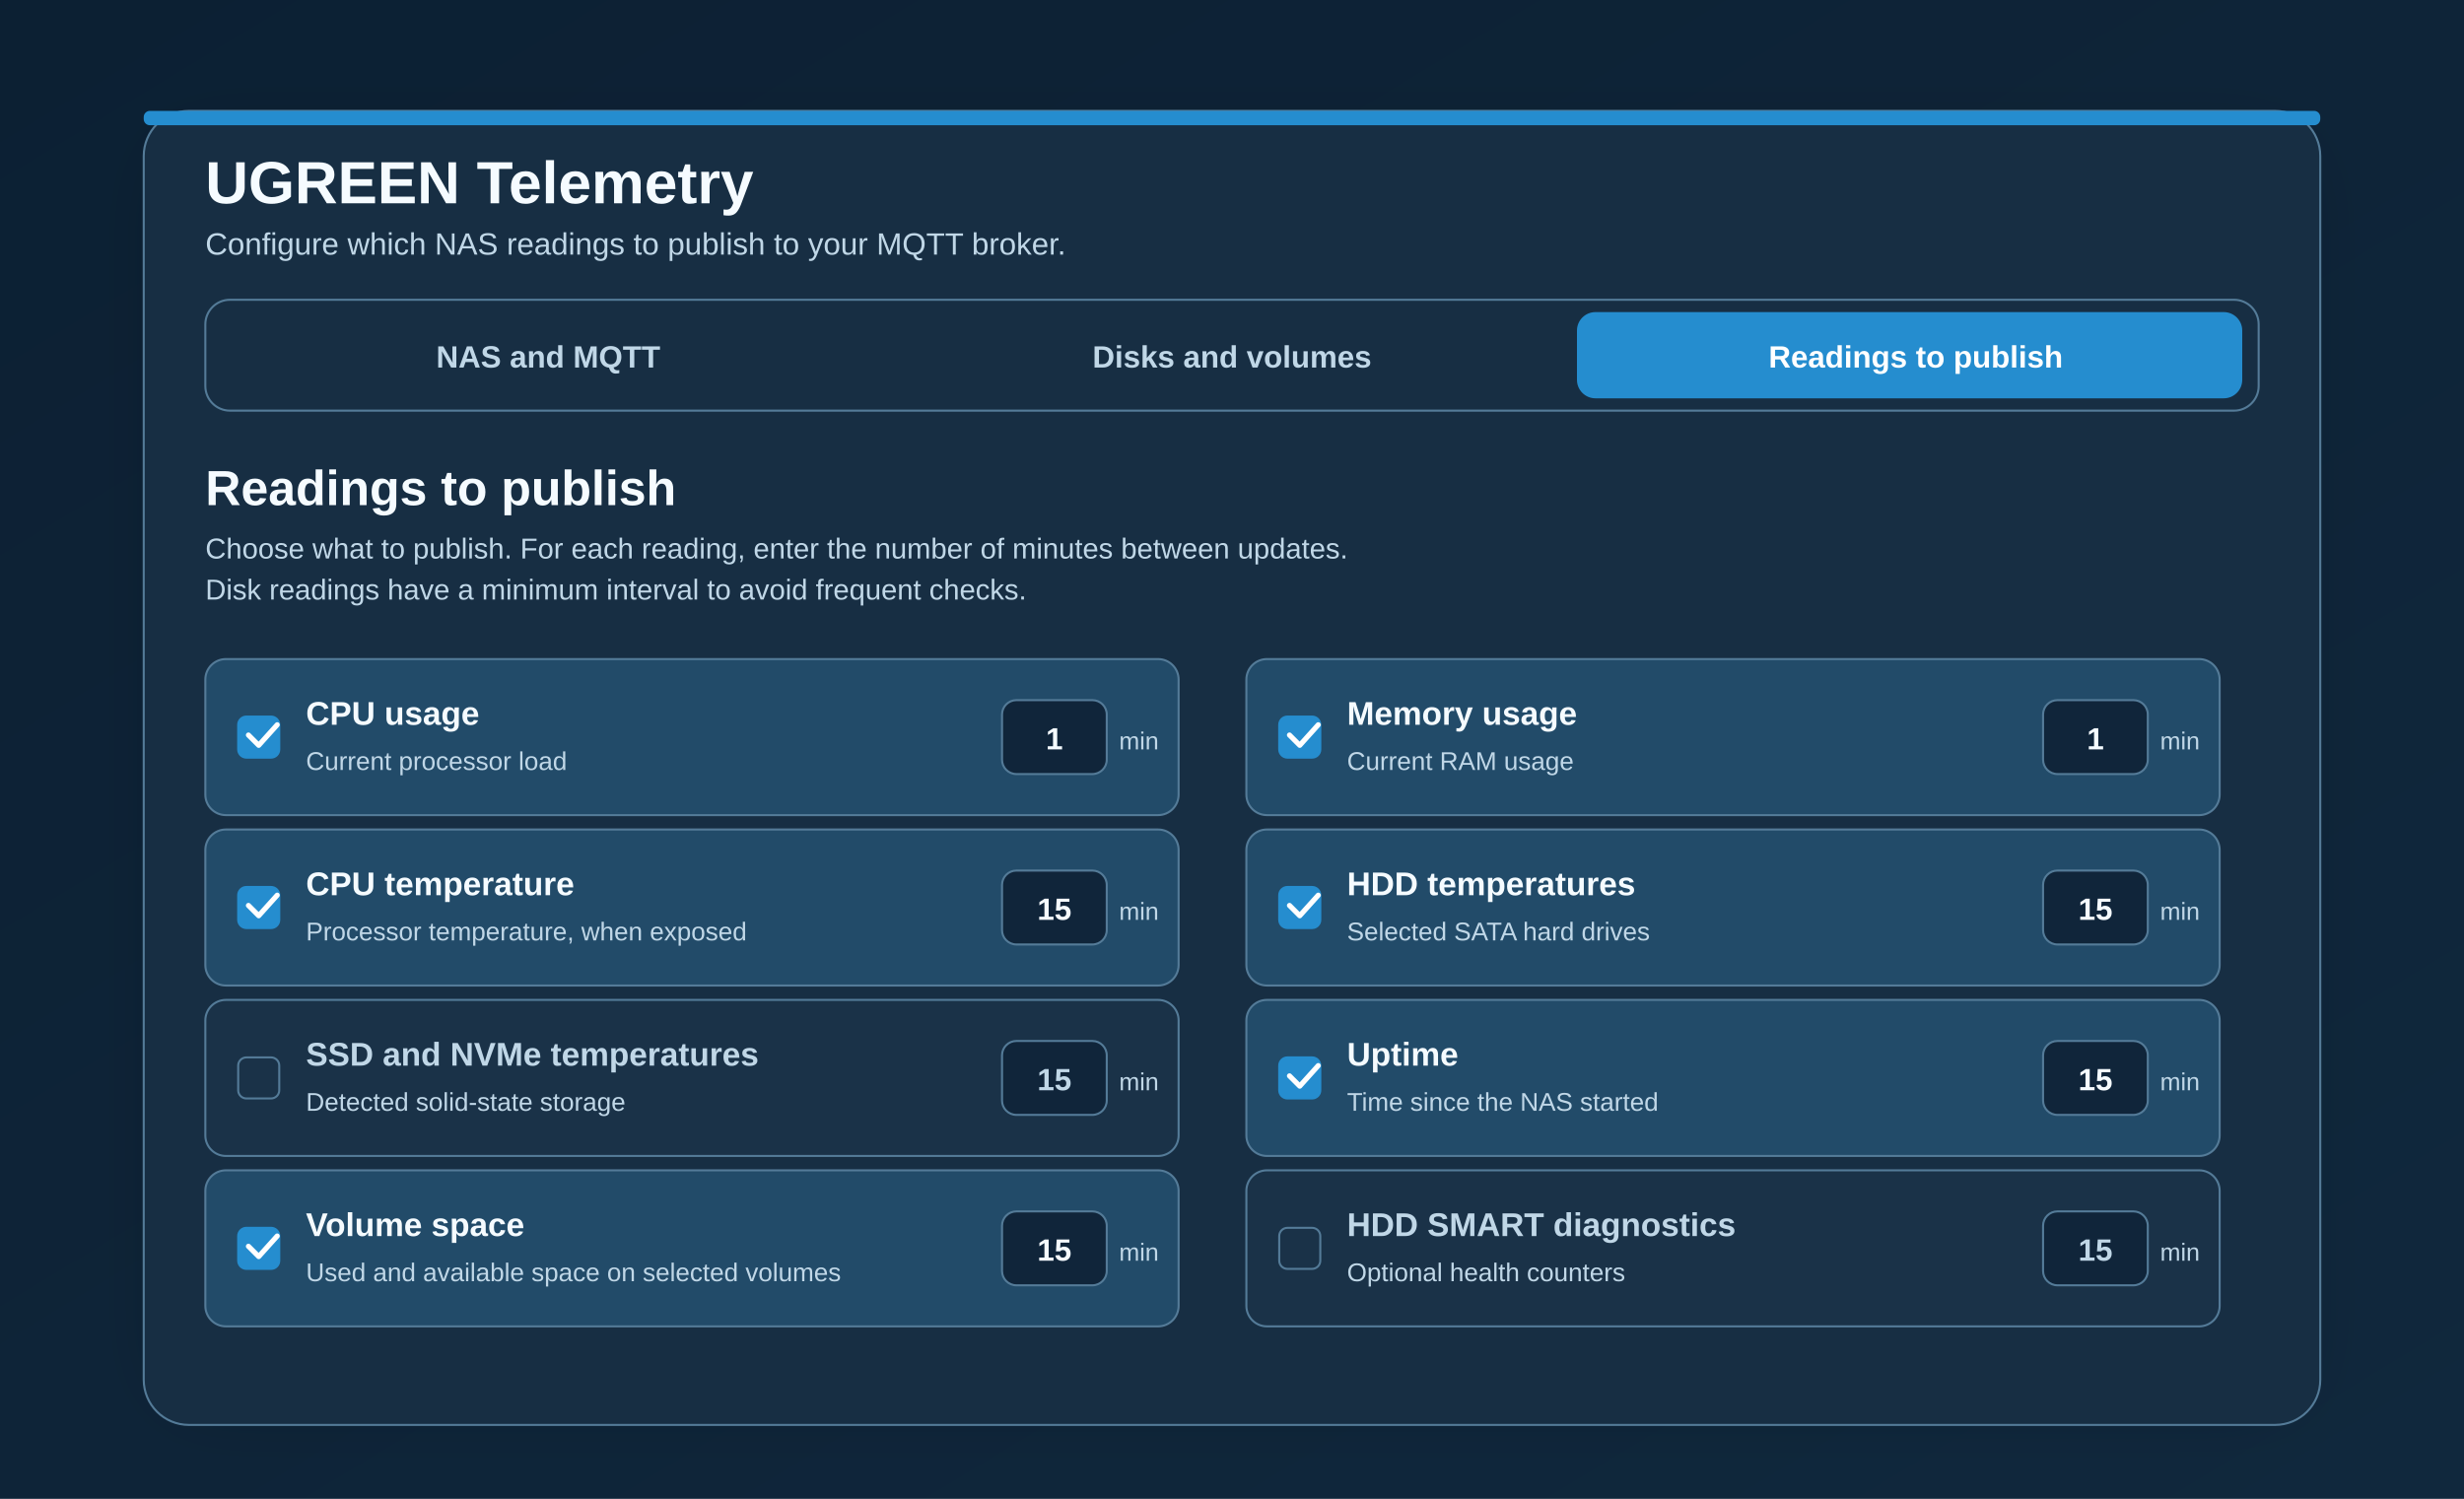
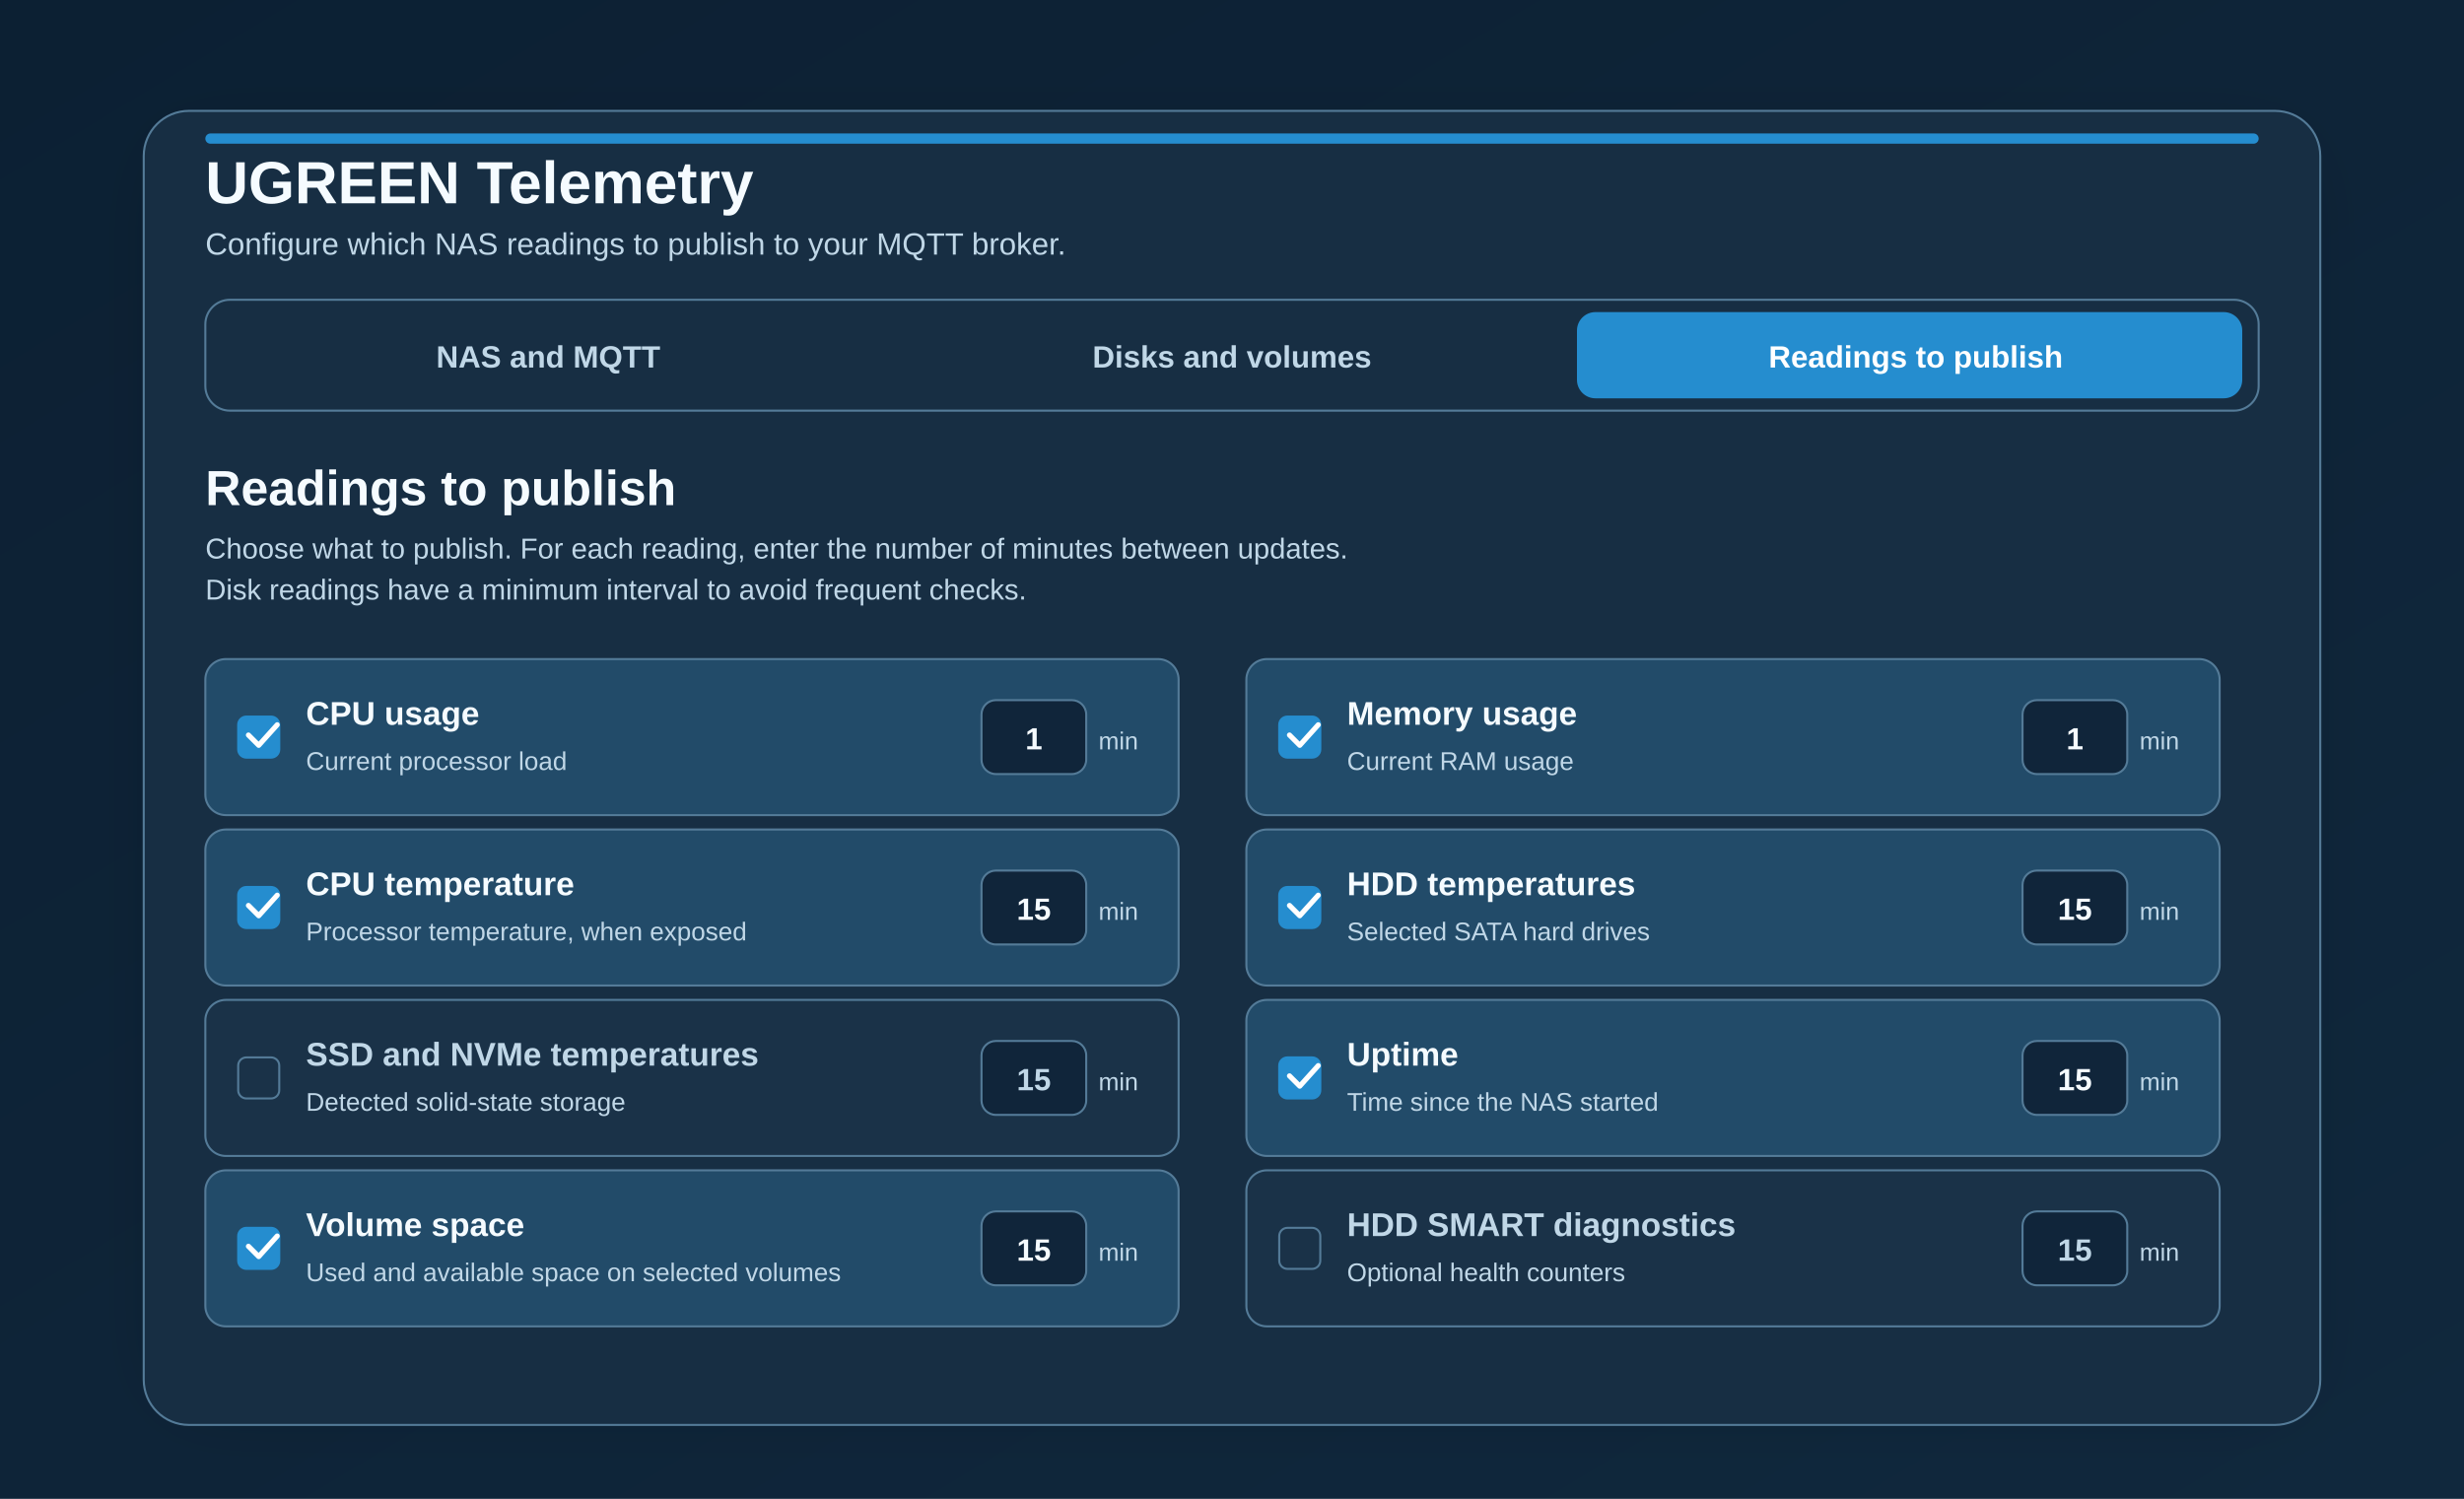
<svg xmlns="http://www.w3.org/2000/svg" width="1200" height="730" viewBox="0 0 1200 730" role="img" font-family="Arial, Helvetica, sans-serif" aria-label="UGREEN Telemetry UI mockup, dark theme">
  <defs>
    <filter id="shadow" x="-20%" y="-20%" width="140%" height="150%">
      <feGaussianBlur stdDeviation="17" />
    </filter>
    <linearGradient id="back" x2="1" y2="1">
      <stop stop-color="#0c2033" />
      <stop offset="1" stop-color="#10283d" />
    </linearGradient>
  </defs>
  <rect x="0" y="0" width="1200" height="730" rx="0" fill="url(#back)" stroke="none" />
  <rect x="82" y="71" width="1036" height="610" rx="23" fill="#020a12" stroke="none" opacity=".25" filter="url(#shadow)" />
  <rect x="70" y="54" width="1060" height="640" rx="22" fill="#172e43" stroke="#547b98" />
-   <rect x="70" y="54" width="1060" height="7" rx="3" fill="#258dcf" stroke="none" />
+   <rect x="100" y="65" width="1000" height="5" rx="2.5" fill="#258dcf" stroke="none" />
  <text x="100" y="99" fill="#f5fbff" font-size="29" font-weight="700">UGREEN Telemetry</text>
  <text x="100" y="124" fill="#c0d7e7" font-size="15" font-weight="400">Configure which NAS readings to publish to your MQTT broker.</text>
  <rect x="100" y="146" width="1000" height="54" rx="12" fill="#172e43" stroke="#547b98" />
  <rect x="768" y="152" width="324" height="42" rx="9" fill="#258dcf" stroke="none" />
  <text x="267" y="179" fill="#c0d7e7" font-size="15" font-weight="700" text-anchor="middle">NAS and MQTT</text>
  <text x="600" y="179" fill="#c0d7e7" font-size="15" font-weight="700" text-anchor="middle">Disks and volumes</text>
  <text x="933" y="179" fill="#ffffff" font-size="15" font-weight="700" text-anchor="middle">Readings to publish</text>
  <text x="100" y="246" fill="#f5fbff" font-size="24" font-weight="700">Readings to publish</text>
  <text x="100" y="272" fill="#c0d7e7" font-size="14" font-weight="400">Choose what to publish. For each reading, enter the number of minutes between updates.</text>
  <text x="100" y="292" fill="#c0d7e7" font-size="14" font-weight="400">Disk readings have a minimum interval to avoid frequent checks.</text>
  <rect x="100" y="321" width="474" height="76" rx="10" fill="#224b69" stroke="#547b98" />
  <rect x="116" y="349" width="20" height="20" rx="4" fill="#258dcf" stroke="#258dcf" />
  <path d="M121 358 l5 5 9 -10" fill="none" stroke="#ffffff" stroke-width="2.5" stroke-linecap="round" stroke-linejoin="round" />
  <text x="149" y="353" fill="#f5fbff" font-size="16" font-weight="600">CPU usage</text>
  <text x="149" y="375" fill="#c0d7e7" font-size="12.5" font-weight="400">Current processor load</text>
-   <rect x="488" y="341" width="51" height="36" rx="7" fill="#10253a" stroke="#547b98" />
-   <text x="513.5" y="365" fill="#f5fbff" font-size="15" font-weight="700" text-anchor="middle">1</text>
-   <text x="545" y="365" fill="#c0d7e7" font-size="12" font-weight="400">min</text>
+   <rect x="478" y="341" width="51" height="36" rx="7" fill="#10253a" stroke="#547b98" />
+   <text x="503.5" y="365" fill="#f5fbff" font-size="15" font-weight="700" text-anchor="middle">1</text>
+   <text x="535" y="365" fill="#c0d7e7" font-size="12" font-weight="400">min</text>
  <rect x="607" y="321" width="474" height="76" rx="10" fill="#224b69" stroke="#547b98" />
  <rect x="623" y="349" width="20" height="20" rx="4" fill="#258dcf" stroke="#258dcf" />
  <path d="M628 358 l5 5 9 -10" fill="none" stroke="#ffffff" stroke-width="2.5" stroke-linecap="round" stroke-linejoin="round" />
  <text x="656" y="353" fill="#f5fbff" font-size="16" font-weight="600">Memory usage</text>
  <text x="656" y="375" fill="#c0d7e7" font-size="12.5" font-weight="400">Current RAM usage</text>
-   <rect x="995" y="341" width="51" height="36" rx="7" fill="#10253a" stroke="#547b98" />
-   <text x="1020.5" y="365" fill="#f5fbff" font-size="15" font-weight="700" text-anchor="middle">1</text>
-   <text x="1052" y="365" fill="#c0d7e7" font-size="12" font-weight="400">min</text>
+   <rect x="985" y="341" width="51" height="36" rx="7" fill="#10253a" stroke="#547b98" />
+   <text x="1010.5" y="365" fill="#f5fbff" font-size="15" font-weight="700" text-anchor="middle">1</text>
+   <text x="1042" y="365" fill="#c0d7e7" font-size="12" font-weight="400">min</text>
  <rect x="100" y="404" width="474" height="76" rx="10" fill="#224b69" stroke="#547b98" />
  <rect x="116" y="432" width="20" height="20" rx="4" fill="#258dcf" stroke="#258dcf" />
  <path d="M121 441 l5 5 9 -10" fill="none" stroke="#ffffff" stroke-width="2.5" stroke-linecap="round" stroke-linejoin="round" />
  <text x="149" y="436" fill="#f5fbff" font-size="16" font-weight="600">CPU temperature</text>
  <text x="149" y="458" fill="#c0d7e7" font-size="12.5" font-weight="400">Processor temperature, when exposed</text>
-   <rect x="488" y="424" width="51" height="36" rx="7" fill="#10253a" stroke="#547b98" />
-   <text x="513.5" y="448" fill="#f5fbff" font-size="15" font-weight="700" text-anchor="middle">15</text>
-   <text x="545" y="448" fill="#c0d7e7" font-size="12" font-weight="400">min</text>
+   <rect x="478" y="424" width="51" height="36" rx="7" fill="#10253a" stroke="#547b98" />
+   <text x="503.5" y="448" fill="#f5fbff" font-size="15" font-weight="700" text-anchor="middle">15</text>
+   <text x="535" y="448" fill="#c0d7e7" font-size="12" font-weight="400">min</text>
  <rect x="607" y="404" width="474" height="76" rx="10" fill="#224b69" stroke="#547b98" />
  <rect x="623" y="432" width="20" height="20" rx="4" fill="#258dcf" stroke="#258dcf" />
  <path d="M628 441 l5 5 9 -10" fill="none" stroke="#ffffff" stroke-width="2.5" stroke-linecap="round" stroke-linejoin="round" />
  <text x="656" y="436" fill="#f5fbff" font-size="16" font-weight="600">HDD temperatures</text>
  <text x="656" y="458" fill="#c0d7e7" font-size="12.5" font-weight="400">Selected SATA hard drives</text>
-   <rect x="995" y="424" width="51" height="36" rx="7" fill="#10253a" stroke="#547b98" />
-   <text x="1020.5" y="448" fill="#f5fbff" font-size="15" font-weight="700" text-anchor="middle">15</text>
-   <text x="1052" y="448" fill="#c0d7e7" font-size="12" font-weight="400">min</text>
+   <rect x="985" y="424" width="51" height="36" rx="7" fill="#10253a" stroke="#547b98" />
+   <text x="1010.5" y="448" fill="#f5fbff" font-size="15" font-weight="700" text-anchor="middle">15</text>
+   <text x="1042" y="448" fill="#c0d7e7" font-size="12" font-weight="400">min</text>
  <rect x="100" y="487" width="474" height="76" rx="10" fill="#1a3248" stroke="#547b98" />
  <rect x="116" y="515" width="20" height="20" rx="4" fill="#1a3248" stroke="#547b98" />
  <text x="149" y="519" fill="#c0d7e7" font-size="16" font-weight="600">SSD and NVMe temperatures</text>
  <text x="149" y="541" fill="#c0d7e7" font-size="12.5" font-weight="400">Detected solid-state storage</text>
-   <rect x="488" y="507" width="51" height="36" rx="7" fill="#10253a" stroke="#547b98" />
-   <text x="513.5" y="531" fill="#c0d7e7" font-size="15" font-weight="700" text-anchor="middle">15</text>
-   <text x="545" y="531" fill="#c0d7e7" font-size="12" font-weight="400">min</text>
+   <rect x="478" y="507" width="51" height="36" rx="7" fill="#10253a" stroke="#547b98" />
+   <text x="503.5" y="531" fill="#c0d7e7" font-size="15" font-weight="700" text-anchor="middle">15</text>
+   <text x="535" y="531" fill="#c0d7e7" font-size="12" font-weight="400">min</text>
  <rect x="607" y="487" width="474" height="76" rx="10" fill="#224b69" stroke="#547b98" />
  <rect x="623" y="515" width="20" height="20" rx="4" fill="#258dcf" stroke="#258dcf" />
  <path d="M628 524 l5 5 9 -10" fill="none" stroke="#ffffff" stroke-width="2.5" stroke-linecap="round" stroke-linejoin="round" />
  <text x="656" y="519" fill="#f5fbff" font-size="16" font-weight="600">Uptime</text>
  <text x="656" y="541" fill="#c0d7e7" font-size="12.5" font-weight="400">Time since the NAS started</text>
-   <rect x="995" y="507" width="51" height="36" rx="7" fill="#10253a" stroke="#547b98" />
-   <text x="1020.5" y="531" fill="#f5fbff" font-size="15" font-weight="700" text-anchor="middle">15</text>
-   <text x="1052" y="531" fill="#c0d7e7" font-size="12" font-weight="400">min</text>
+   <rect x="985" y="507" width="51" height="36" rx="7" fill="#10253a" stroke="#547b98" />
+   <text x="1010.5" y="531" fill="#f5fbff" font-size="15" font-weight="700" text-anchor="middle">15</text>
+   <text x="1042" y="531" fill="#c0d7e7" font-size="12" font-weight="400">min</text>
  <rect x="100" y="570" width="474" height="76" rx="10" fill="#224b69" stroke="#547b98" />
  <rect x="116" y="598" width="20" height="20" rx="4" fill="#258dcf" stroke="#258dcf" />
  <path d="M121 607 l5 5 9 -10" fill="none" stroke="#ffffff" stroke-width="2.5" stroke-linecap="round" stroke-linejoin="round" />
  <text x="149" y="602" fill="#f5fbff" font-size="16" font-weight="600">Volume space</text>
  <text x="149" y="624" fill="#c0d7e7" font-size="12.5" font-weight="400">Used and available space on selected volumes</text>
-   <rect x="488" y="590" width="51" height="36" rx="7" fill="#10253a" stroke="#547b98" />
-   <text x="513.5" y="614" fill="#f5fbff" font-size="15" font-weight="700" text-anchor="middle">15</text>
-   <text x="545" y="614" fill="#c0d7e7" font-size="12" font-weight="400">min</text>
+   <rect x="478" y="590" width="51" height="36" rx="7" fill="#10253a" stroke="#547b98" />
+   <text x="503.5" y="614" fill="#f5fbff" font-size="15" font-weight="700" text-anchor="middle">15</text>
+   <text x="535" y="614" fill="#c0d7e7" font-size="12" font-weight="400">min</text>
  <rect x="607" y="570" width="474" height="76" rx="10" fill="#1a3248" stroke="#547b98" />
  <rect x="623" y="598" width="20" height="20" rx="4" fill="#1a3248" stroke="#547b98" />
  <text x="656" y="602" fill="#c0d7e7" font-size="16" font-weight="600">HDD SMART diagnostics</text>
  <text x="656" y="624" fill="#c0d7e7" font-size="12.5" font-weight="400">Optional health counters</text>
-   <rect x="995" y="590" width="51" height="36" rx="7" fill="#10253a" stroke="#547b98" />
-   <text x="1020.5" y="614" fill="#c0d7e7" font-size="15" font-weight="700" text-anchor="middle">15</text>
-   <text x="1052" y="614" fill="#c0d7e7" font-size="12" font-weight="400">min</text>
+   <rect x="985" y="590" width="51" height="36" rx="7" fill="#10253a" stroke="#547b98" />
+   <text x="1010.5" y="614" fill="#c0d7e7" font-size="15" font-weight="700" text-anchor="middle">15</text>
+   <text x="1042" y="614" fill="#c0d7e7" font-size="12" font-weight="400">min</text>
</svg>
